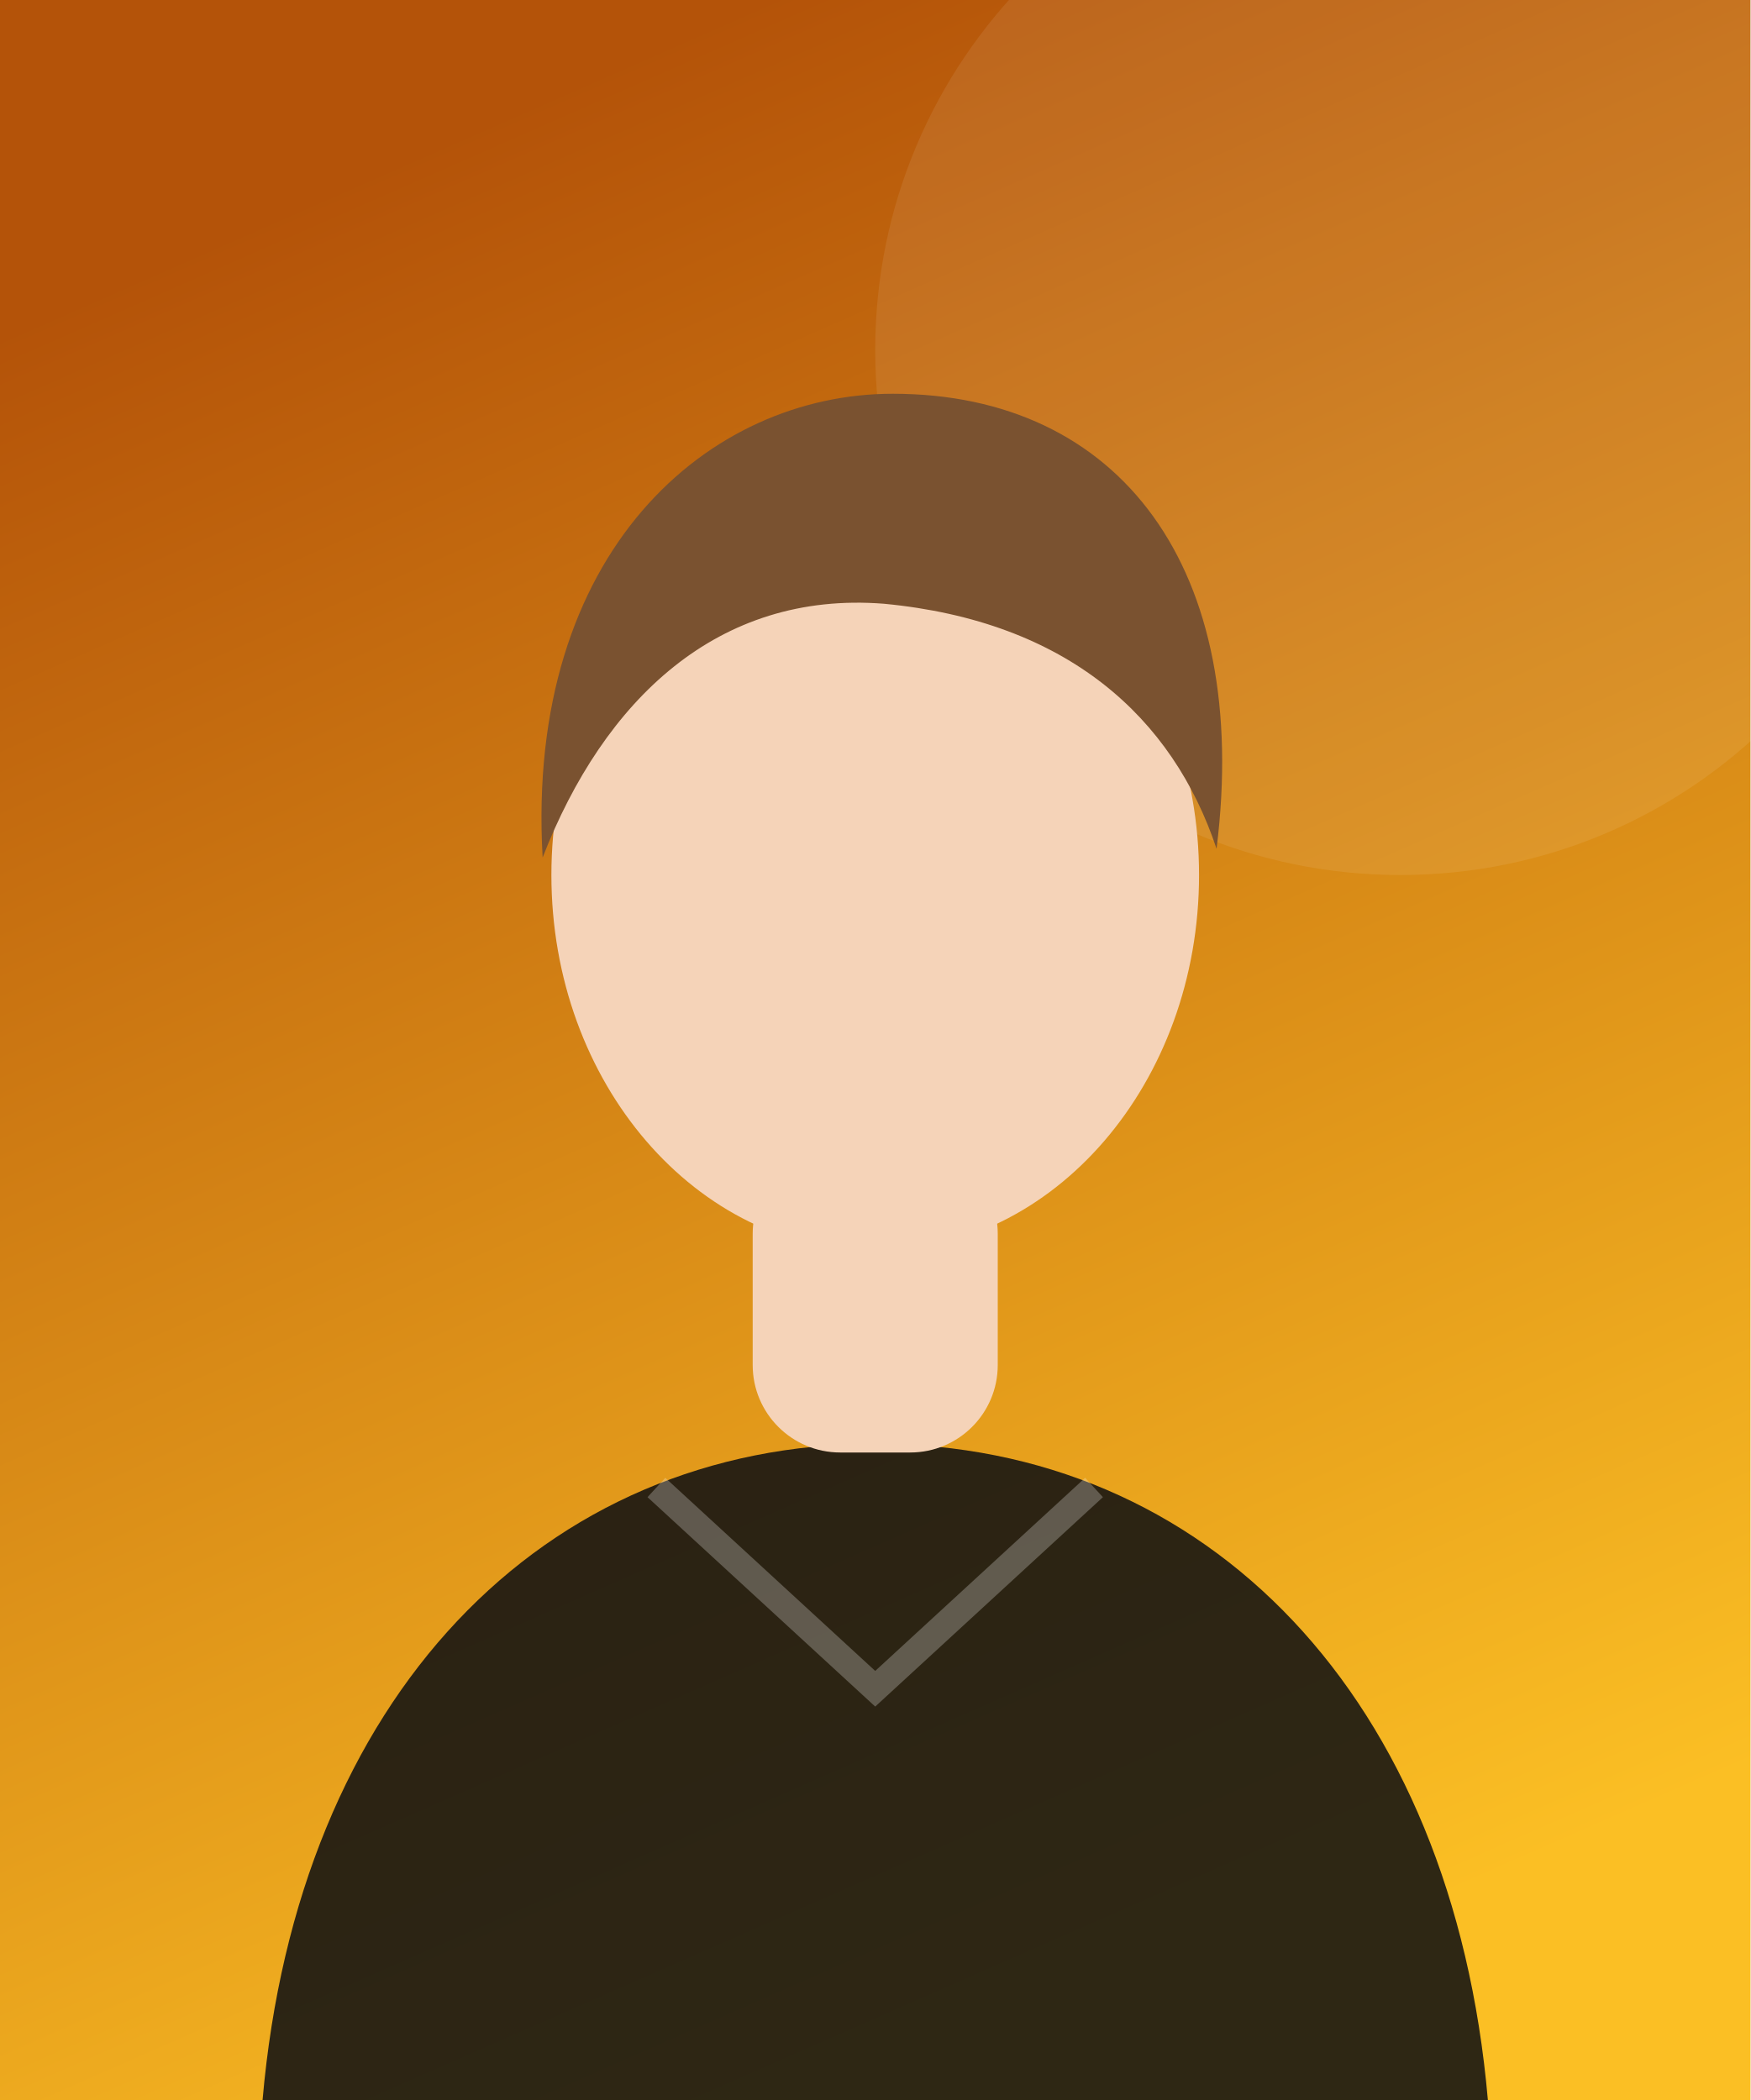
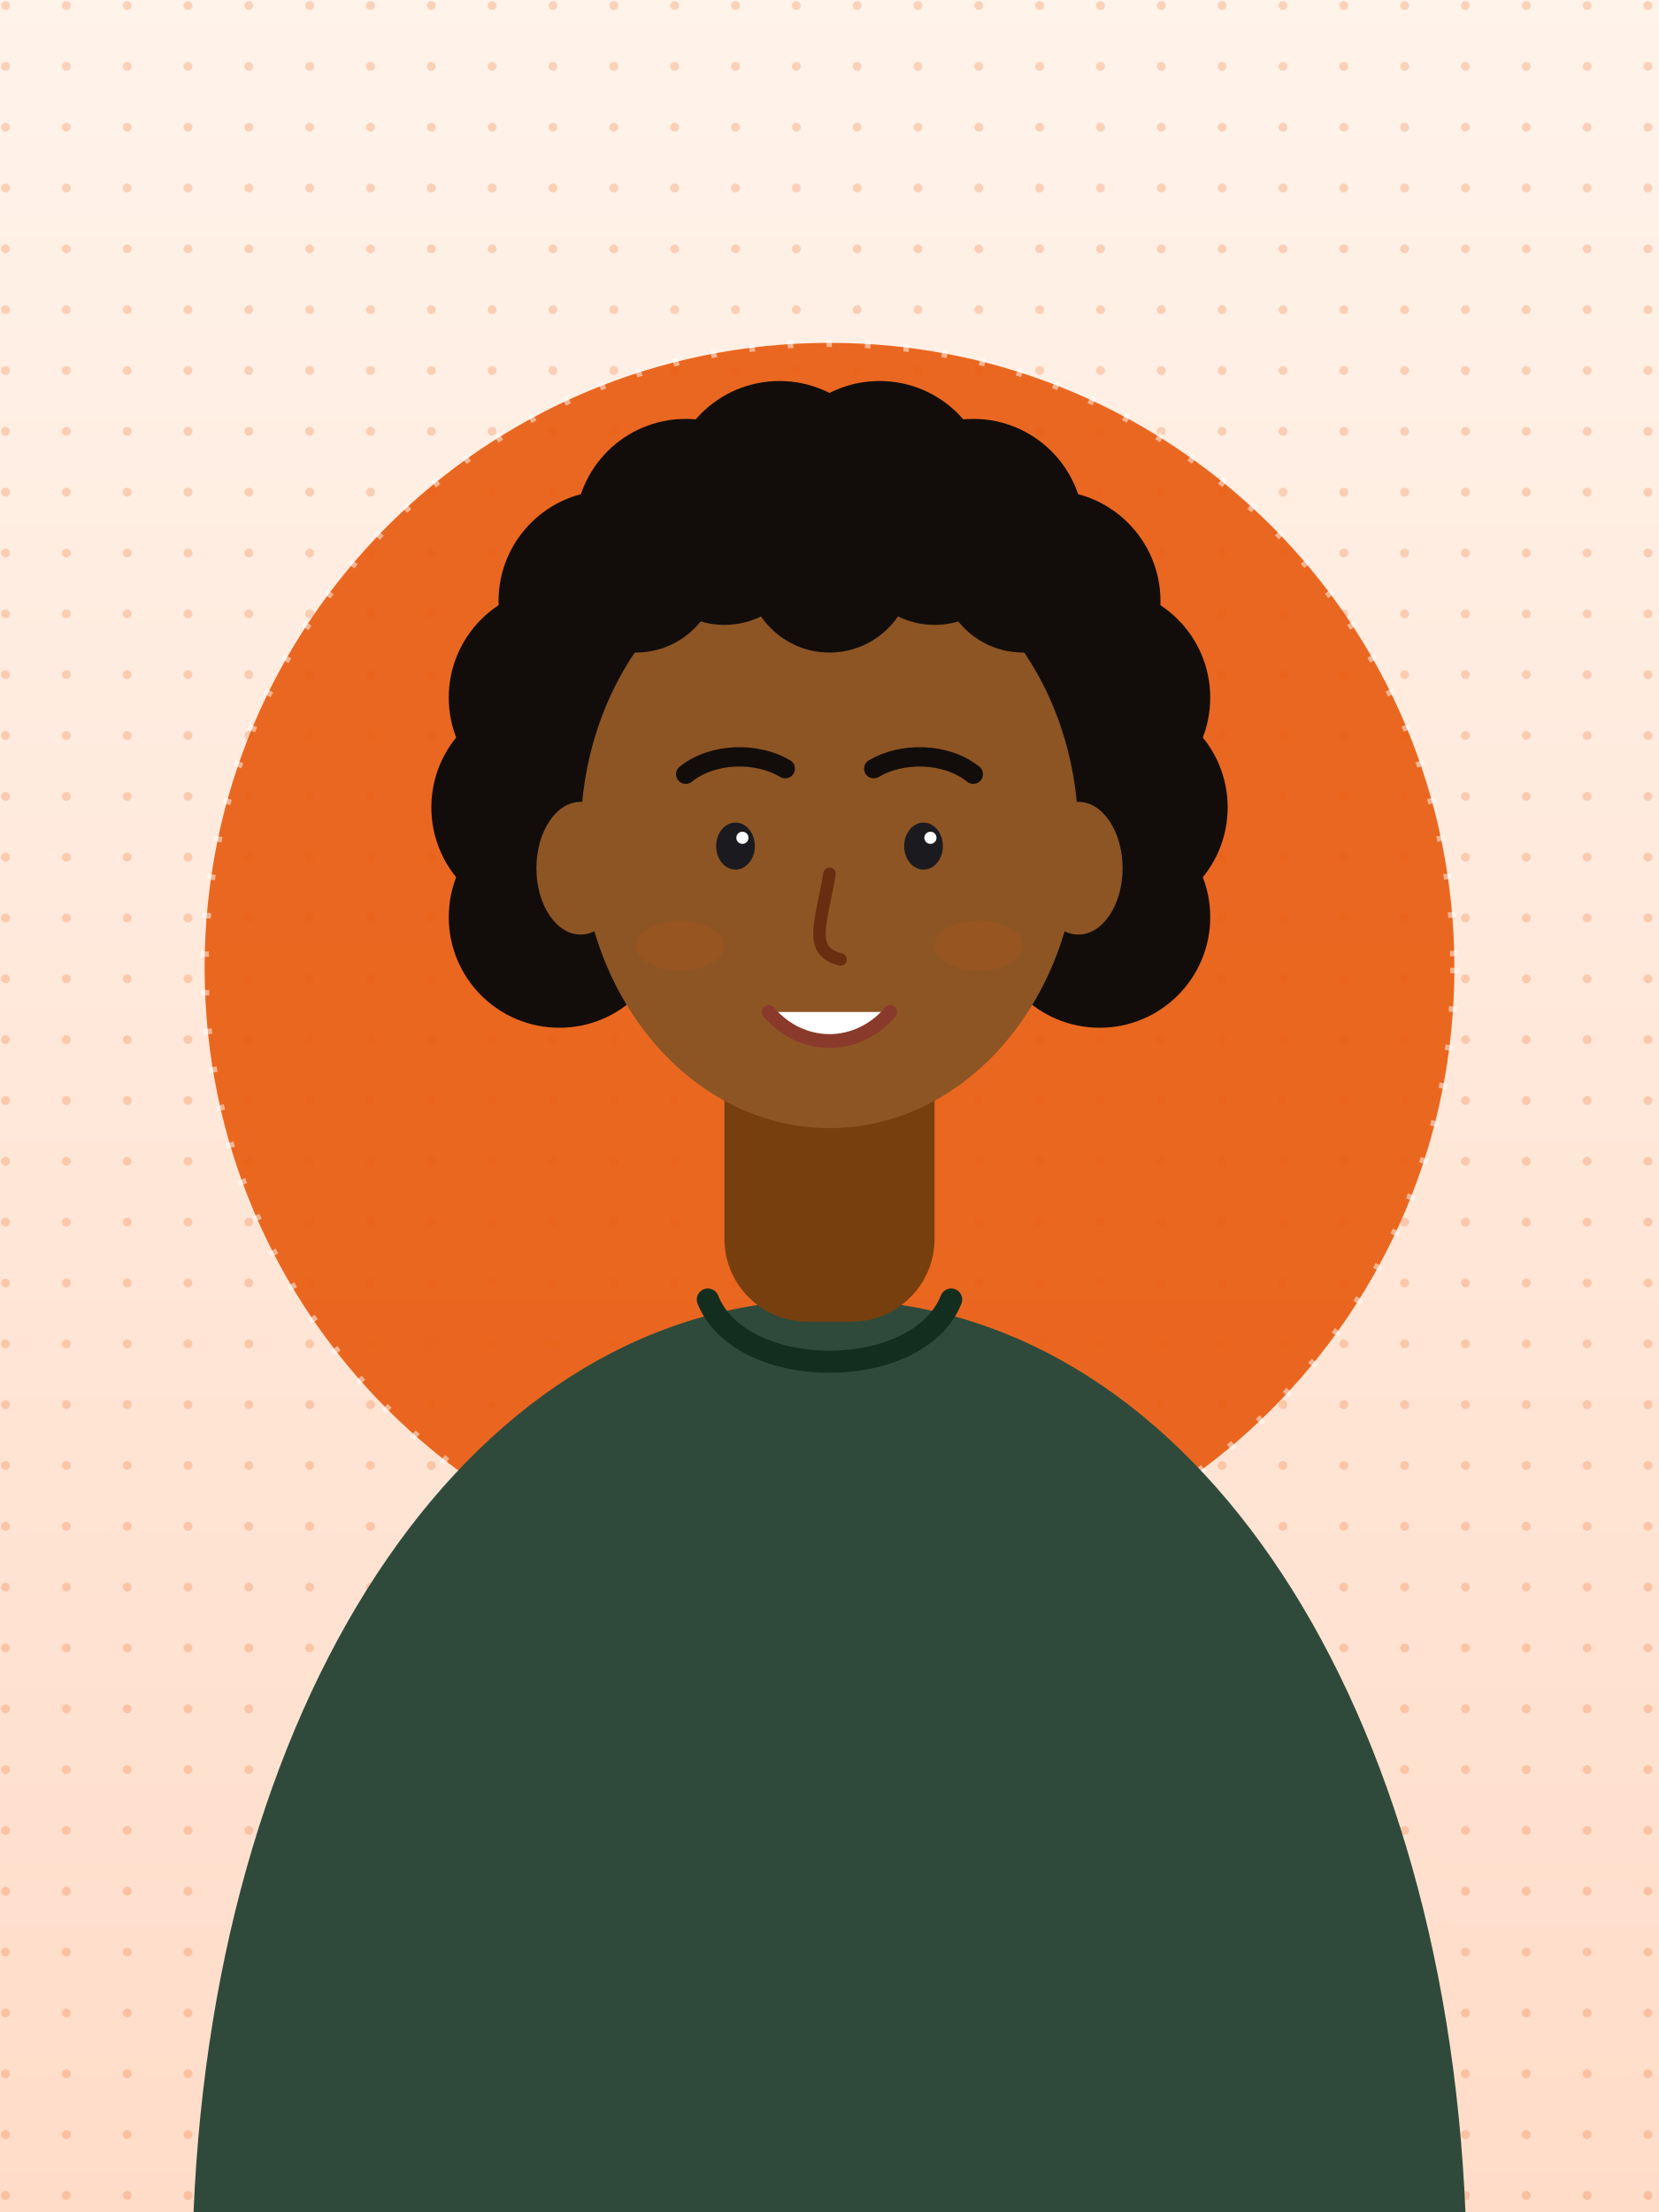
- <svg xmlns="http://www.w3.org/2000/svg" viewBox="0 0 400 480" width="400" height="480">
+ <svg xmlns="http://www.w3.org/2000/svg" viewBox="0 0 600 800" width="600" height="800">
  <defs>
-     <linearGradient id="g" gradientTransform="rotate(70 .5 .5)">
-       <stop offset="0" stop-color="#B45309" />
-       <stop offset="1" stop-color="#FBBF24" />
+     <linearGradient id="bg4" x1="0" y1="0" x2="0" y2="1">
+       <stop offset="0" stop-color="#FFF3EA" />
+       <stop offset="1" stop-color="#FFDCC8" />
    </linearGradient>
+     <pattern id="dots4" width="22" height="22" patternUnits="userSpaceOnUse">
+       <circle cx="2" cy="2" r="1.6" fill="#E8590C" opacity=".22" />
+     </pattern>
  </defs>
-   <rect width="400" height="480" fill="url(#g)" />
-   <circle cx="320" cy="80" r="120" fill="#fff" opacity=".08" />
-   <path d="M60 480c8-92 64-150 140-150s132 58 140 150z" fill="#0B0D12" opacity=".85" />
-   <path d="M150 340l50 46 50-46" fill="none" stroke="#fff" stroke-opacity=".25" stroke-width="6" />
-   <rect x="172" y="262" width="56" height="70" rx="20" fill="#F5D3B8" />
-   <ellipse cx="200" cy="200" rx="74" ry="86" fill="#F5D3B8" />
-   <path d="M124 196c-4-70 38-106 80-106 52 0 82 40 74 104-10-30-34-52-76-56-38-3-64 22-78 58z" fill="#7A5230" />
+   <rect width="600" height="800" fill="url(#bg4)" />
+   <rect width="600" height="800" fill="url(#dots4)" />
+   <circle cx="300" cy="350" r="226" fill="#E8590C" opacity=".9" />
+   <circle cx="300" cy="350" r="226" fill="none" stroke="#fff" stroke-opacity=".5" stroke-width="3" stroke-dasharray="2 12" />
+   <path d="M70 800C78 610 172 470 300 470C428 470 522 610 530 800Z" fill="#2F4A3A" />
+   <path d="M256 470C268 500 332 500 344 470" fill="none" stroke="#132e1e" stroke-width="8" stroke-linecap="round" />
+   <circle cx="397.7" cy="331.7" r="40" fill="#120D0B" />
+   <circle cx="404.0" cy="292.0" r="40" fill="#120D0B" />
+   <circle cx="397.7" cy="252.3" r="40" fill="#120D0B" />
+   <circle cx="379.7" cy="217.4" r="40" fill="#120D0B" />
+   <circle cx="352.0" cy="191.5" r="40" fill="#120D0B" />
+   <circle cx="318.1" cy="177.8" r="40" fill="#120D0B" />
+   <circle cx="281.9" cy="177.8" r="40" fill="#120D0B" />
+   <circle cx="248.0" cy="191.5" r="40" fill="#120D0B" />
+   <circle cx="220.3" cy="217.4" r="40" fill="#120D0B" />
+   <circle cx="202.3" cy="252.3" r="40" fill="#120D0B" />
+   <circle cx="196.0" cy="292.0" r="40" fill="#120D0B" />
+   <circle cx="202.3" cy="331.7" r="40" fill="#120D0B" />
+   <rect x="262" y="360" width="76" height="118" rx="30" fill="#773f0e" />
+   <ellipse cx="210" cy="314" rx="16" ry="24" fill="#8D5524" />
+   <ellipse cx="390" cy="314" rx="16" ry="24" fill="#8D5524" />
+   <ellipse cx="300" cy="302" rx="90" ry="106" fill="#8D5524" />
+   <circle cx="230" cy="206" r="30" fill="#120D0B" />
+   <circle cx="262" cy="196" r="30" fill="#120D0B" />
+   <circle cx="300" cy="206" r="30" fill="#120D0B" />
+   <circle cx="338" cy="196" r="30" fill="#120D0B" />
+   <circle cx="370" cy="206" r="30" fill="#120D0B" />
+   <path d="M248 280C258 272 274 272 284 278M316 278C326 272 342 272 352 280" fill="none" stroke="#120D0B" stroke-width="7" stroke-linecap="round" />
+   <ellipse cx="266" cy="306" rx="7" ry="8.5" fill="#1B1A1F" />
+   <ellipse cx="334" cy="306" rx="7" ry="8.5" fill="#1B1A1F" />
+   <circle cx="268.5" cy="303" r="2.2" fill="#fff" />
+   <circle cx="336.5" cy="303" r="2.2" fill="#fff" />
+   <path d="M300 316C297 334 292 344 304 347" fill="none" stroke="#470f00" stroke-width="4.5" stroke-linecap="round" opacity=".55" />
+   <ellipse cx="246" cy="342" rx="16" ry="9" fill="#E8590C" opacity=".12" />
+   <ellipse cx="354" cy="342" rx="16" ry="9" fill="#E8590C" opacity=".12" />
+   <path d="M278 366C290 380 310 380 322 366" fill="#fff" stroke="#8A3A2A" stroke-width="5" stroke-linecap="round" stroke-linejoin="round" />
</svg>
